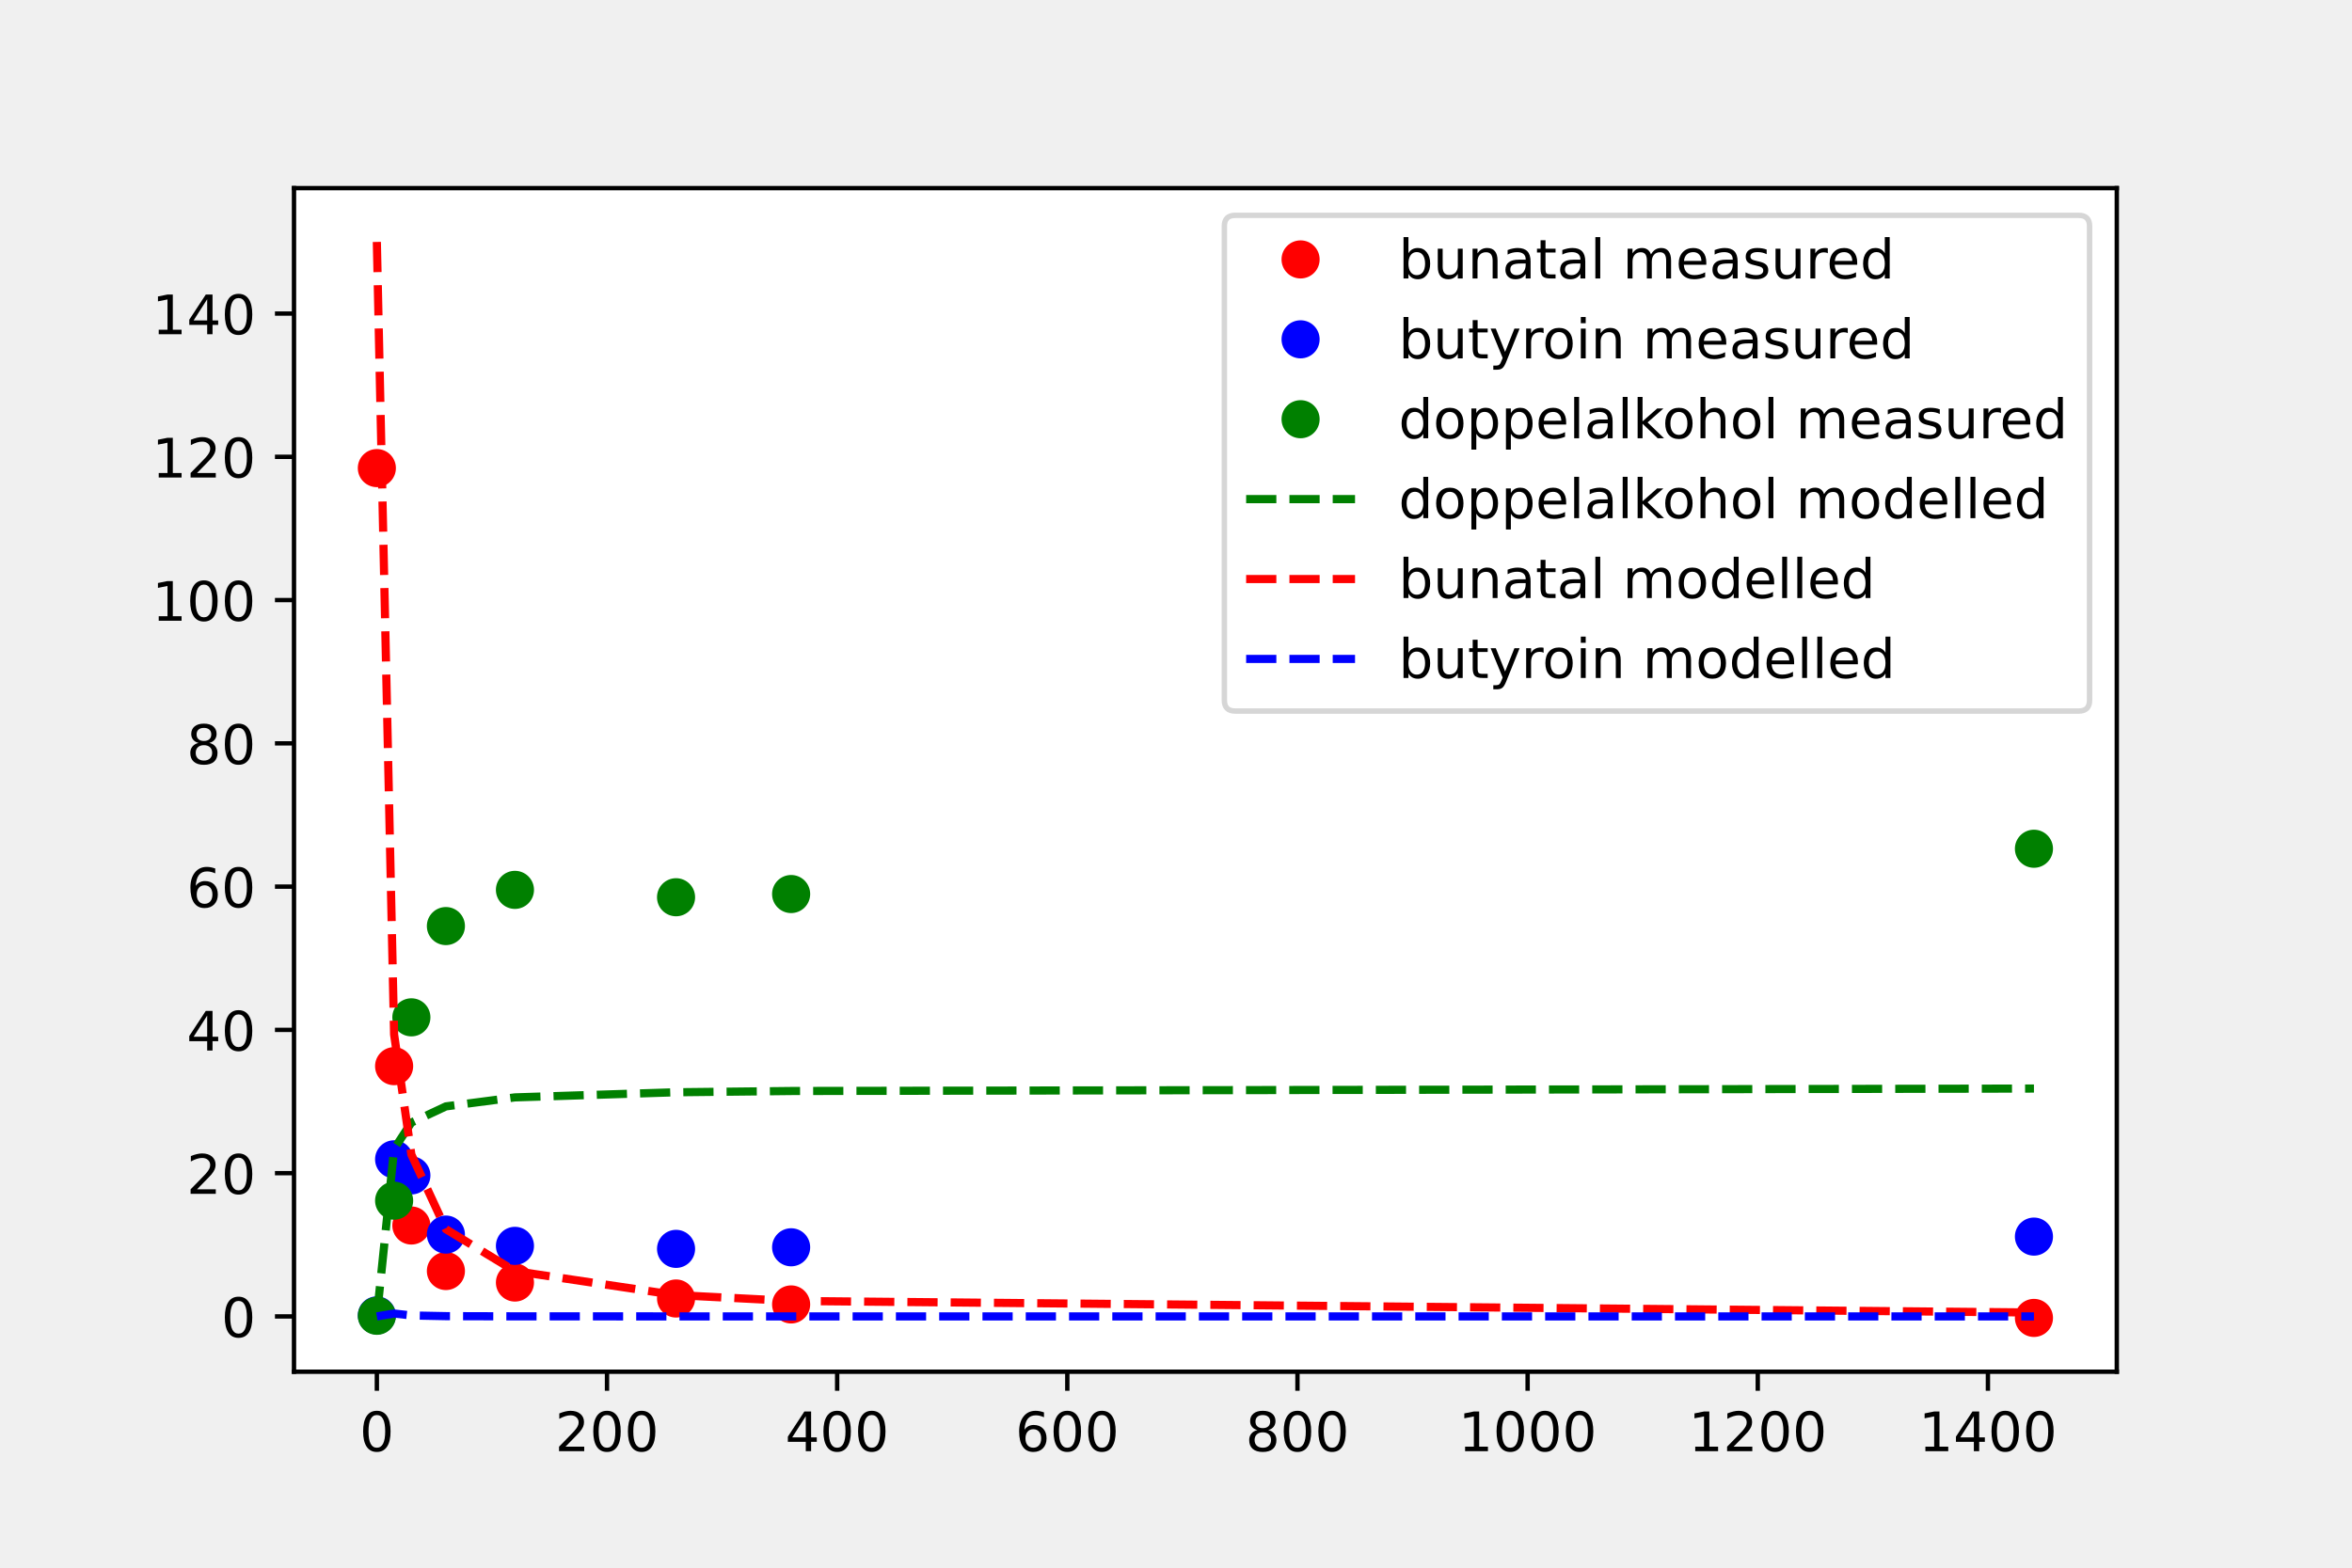
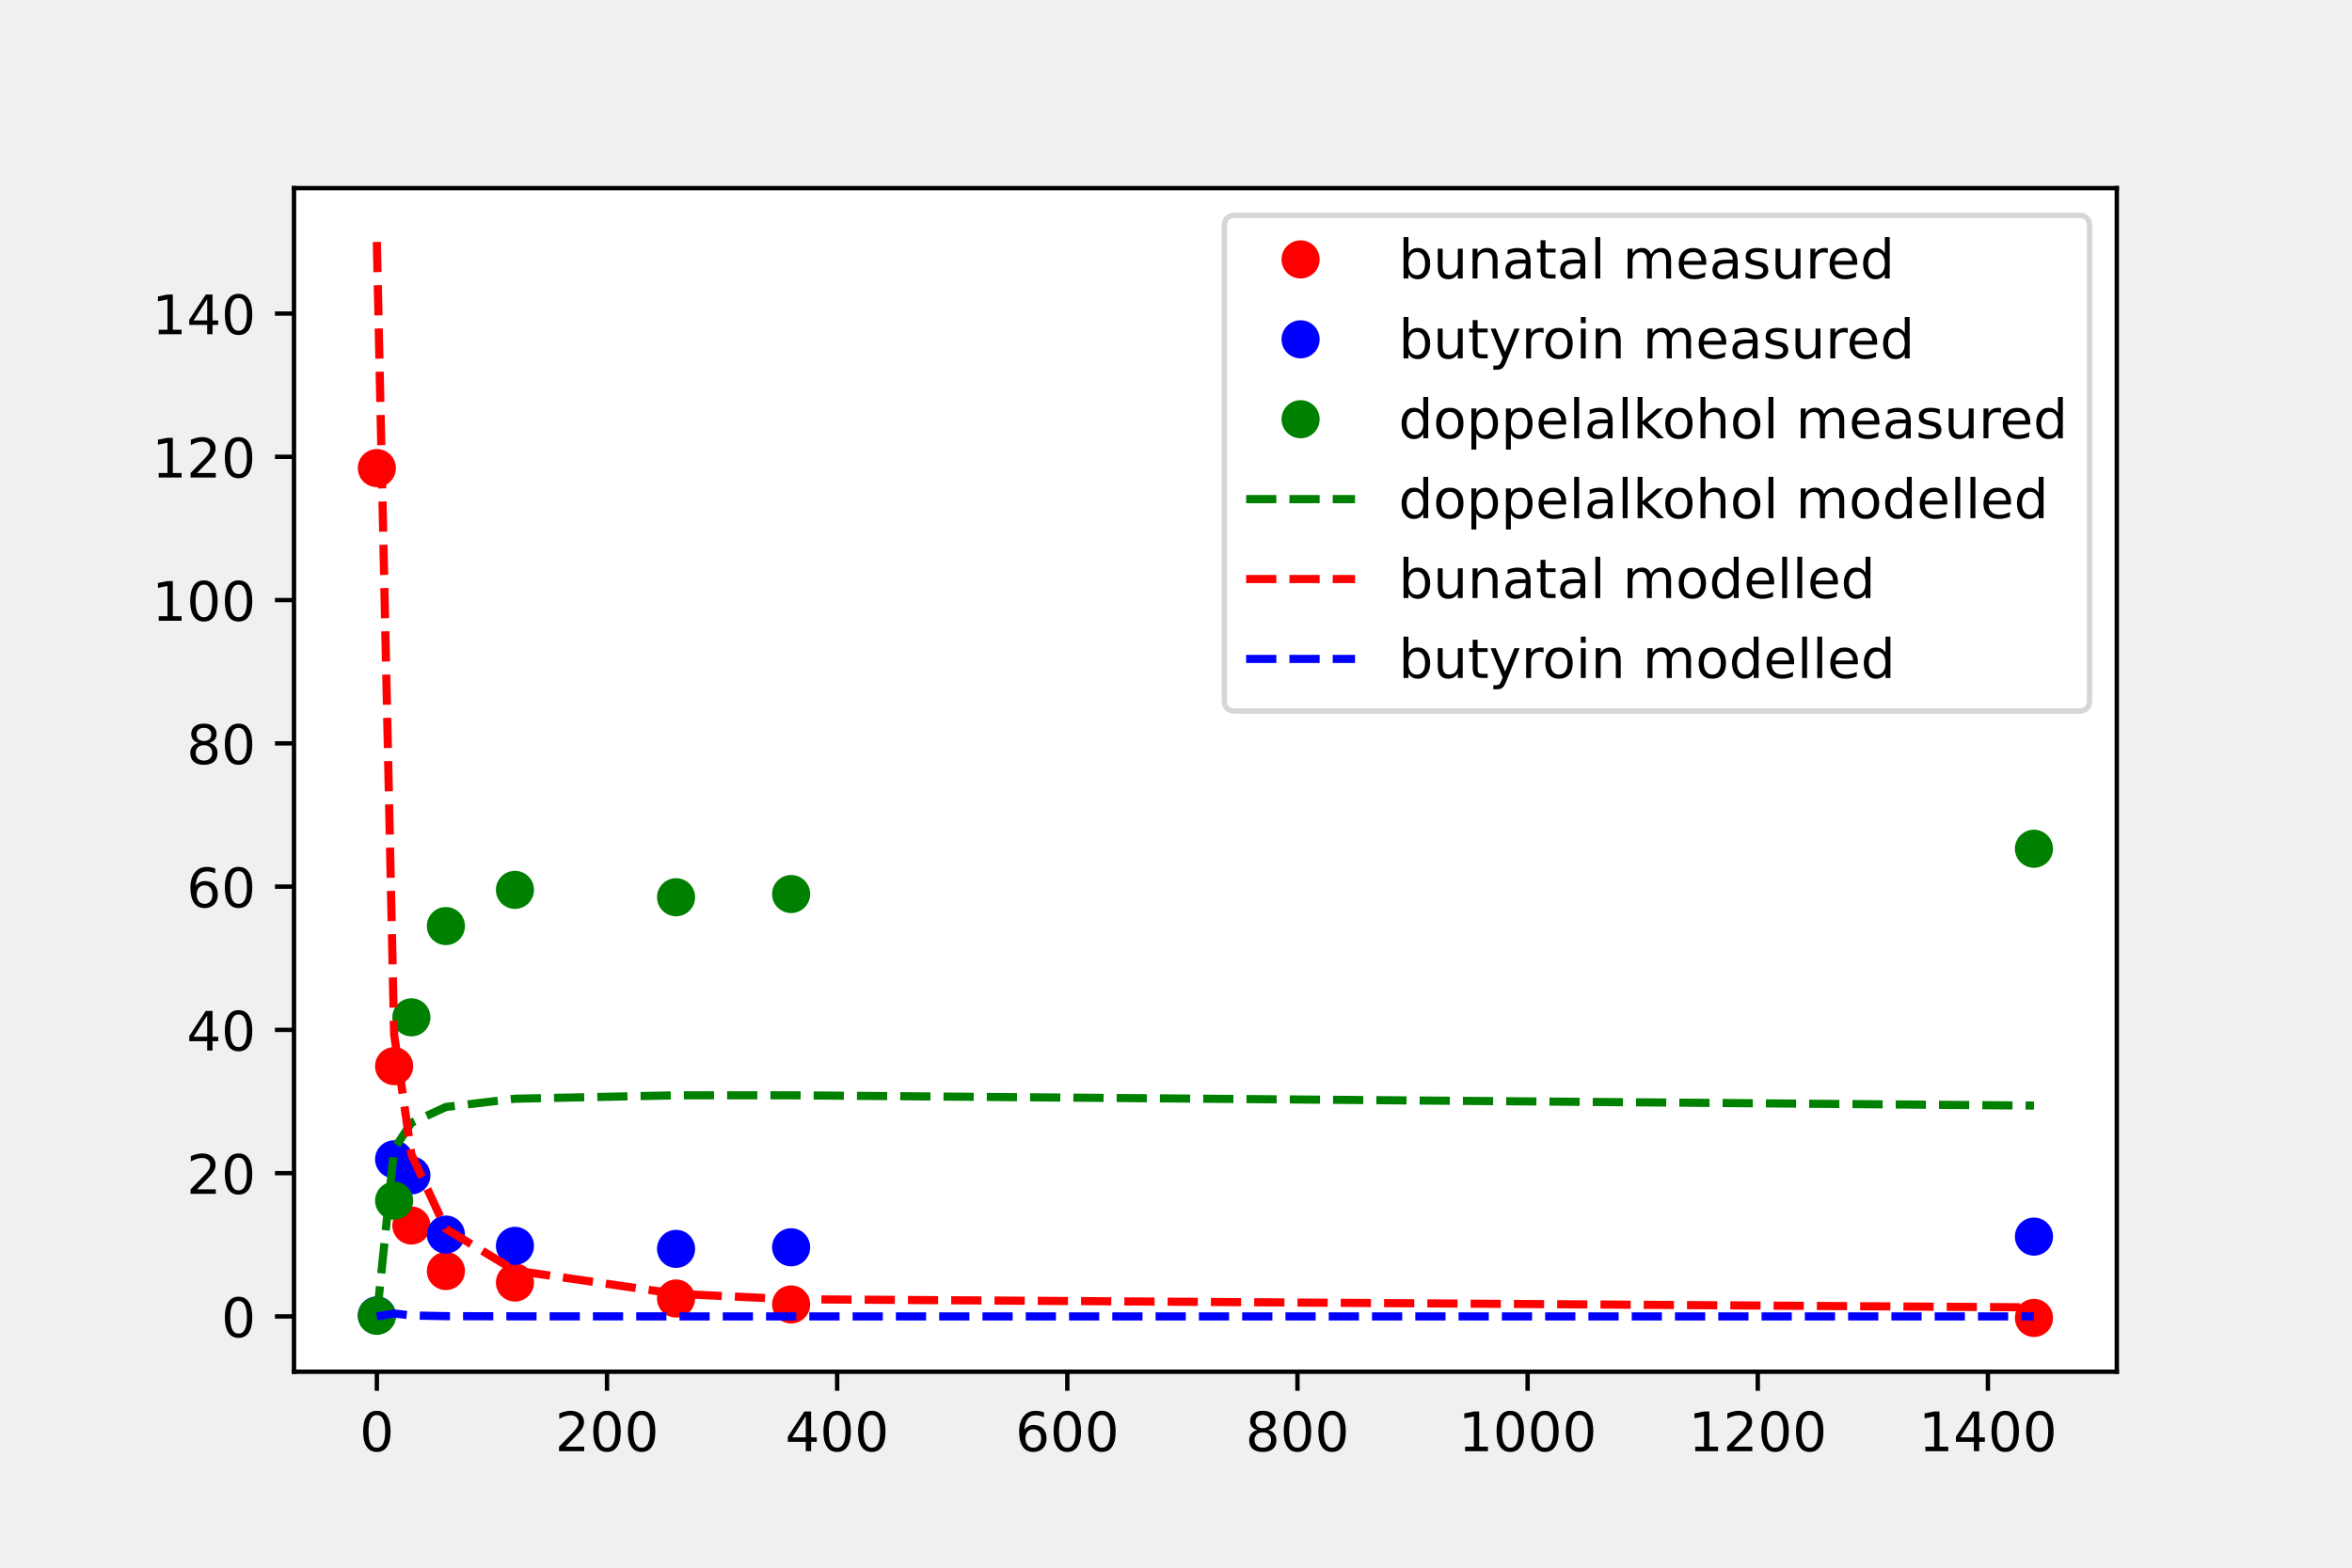
<svg xmlns="http://www.w3.org/2000/svg" xmlns:xlink="http://www.w3.org/1999/xlink" height="288pt" version="1.1" viewBox="0 0 432 288" width="432pt">
  <defs>
    <style type="text/css">*{stroke-linecap:butt;stroke-linejoin:round;}</style>
  </defs>
  <g id="figure_1">
    <g id="patch_1">
      <path d="M 0 288  L 432 288  L 432 0  L 0 0  z " style="fill:none;" />
    </g>
    <g id="axes_1">
      <g id="patch_2">
        <path d="M 54 252  L 388.8 252  L 388.8 34.56  L 54 34.56  z " style="fill:#ffffff;" />
      </g>
      <g id="matplotlib.axis_1">
        <g id="xtick_1">
          <g id="line2d_1">
            <defs>
-               <path d="M 0 0  L 0 3.5  " id="me5d58ea5d2" style="stroke:#000000;stroke-width:0.8;" />
+               <path d="M 0 0  L 0 3.5  " id="mfdb19d8d26" style="stroke:#000000;stroke-width:0.8;" />
            </defs>
            <g>
-               <use style="stroke:#000000;stroke-width:0.8;" x="69.218" xlink:href="#me5d58ea5d2" y="252" />
+               <use style="stroke:#000000;stroke-width:0.8;" x="69.218" xlink:href="#mfdb19d8d26" y="252" />
            </g>
          </g>
          <g id="text_1">
            <g transform="translate(66.03693 266.5984)scale(0.1 -0.1)">
              <defs>
                <path d="M 2034 4250  Q 1547 4250 1301 3770  Q 1056 3291 1056 2328  Q 1056 1369 1301 889  Q 1547 409 2034 409  Q 2525 409 2770 889  Q 3016 1369 3016 2328  Q 3016 3291 2770 3770  Q 2525 4250 2034 4250  z M 2034 4750  Q 2819 4750 3233 4129  Q 3647 3509 3647 2328  Q 3647 1150 3233 529  Q 2819 -91 2034 -91  Q 1250 -91 836 529  Q 422 1150 422 2328  Q 422 3509 836 4129  Q 1250 4750 2034 4750  z " id="DejaVuSans-30" transform="scale(0.015625)" />
              </defs>
              <use xlink:href="#DejaVuSans-30" />
            </g>
          </g>
        </g>
        <g id="xtick_2">
          <g id="line2d_2">
            <g>
-               <use style="stroke:#000000;stroke-width:0.8;" x="111.491" xlink:href="#me5d58ea5d2" y="252" />
+               <use style="stroke:#000000;stroke-width:0.8;" x="111.491" xlink:href="#mfdb19d8d26" y="252" />
            </g>
          </g>
          <g id="text_2">
            <g transform="translate(101.9472 266.5984)scale(0.1 -0.1)">
              <defs>
                <path d="M 1228 531  L 3431 531  L 3431 0  L 469 0  L 469 531  Q 828 903 1448 1529  Q 2069 2156 2228 2338  Q 2531 2678 2651 2914  Q 2772 3150 2772 3378  Q 2772 3750 2511 3984  Q 2250 4219 1831 4219  Q 1534 4219 1204 4116  Q 875 4013 500 3803  L 500 4441  Q 881 4594 1212 4672  Q 1544 4750 1819 4750  Q 2544 4750 2975 4387  Q 3406 4025 3406 3419  Q 3406 3131 3298 2873  Q 3191 2616 2906 2266  Q 2828 2175 2409 1742  Q 1991 1309 1228 531  z " id="DejaVuSans-32" transform="scale(0.015625)" />
              </defs>
              <use xlink:href="#DejaVuSans-32" />
              <use x="63.623" xlink:href="#DejaVuSans-30" />
              <use x="127.246" xlink:href="#DejaVuSans-30" />
            </g>
          </g>
        </g>
        <g id="xtick_3">
          <g id="line2d_3">
            <g>
-               <use style="stroke:#000000;stroke-width:0.8;" x="153.764" xlink:href="#me5d58ea5d2" y="252" />
+               <use style="stroke:#000000;stroke-width:0.8;" x="153.764" xlink:href="#mfdb19d8d26" y="252" />
            </g>
          </g>
          <g id="text_3">
            <g transform="translate(144.2199 266.5984)scale(0.1 -0.1)">
              <defs>
                <path d="M 2419 4116  L 825 1625  L 2419 1625  L 2419 4116  z M 2253 4666  L 3047 4666  L 3047 1625  L 3713 1625  L 3713 1100  L 3047 1100  L 3047 0  L 2419 0  L 2419 1100  L 313 1100  L 313 1709  L 2253 4666  z " id="DejaVuSans-34" transform="scale(0.015625)" />
              </defs>
              <use xlink:href="#DejaVuSans-34" />
              <use x="63.623" xlink:href="#DejaVuSans-30" />
              <use x="127.246" xlink:href="#DejaVuSans-30" />
            </g>
          </g>
        </g>
        <g id="xtick_4">
          <g id="line2d_4">
            <g>
-               <use style="stroke:#000000;stroke-width:0.8;" x="196.036" xlink:href="#me5d58ea5d2" y="252" />
+               <use style="stroke:#000000;stroke-width:0.8;" x="196.036" xlink:href="#mfdb19d8d26" y="252" />
            </g>
          </g>
          <g id="text_4">
            <g transform="translate(186.4926 266.5984)scale(0.1 -0.1)">
              <defs>
                <path d="M 2113 2584  Q 1688 2584 1439 2293  Q 1191 2003 1191 1497  Q 1191 994 1439 701  Q 1688 409 2113 409  Q 2538 409 2786 701  Q 3034 994 3034 1497  Q 3034 2003 2786 2293  Q 2538 2584 2113 2584  z M 3366 4563  L 3366 3988  Q 3128 4100 2886 4159  Q 2644 4219 2406 4219  Q 1781 4219 1451 3797  Q 1122 3375 1075 2522  Q 1259 2794 1537 2939  Q 1816 3084 2150 3084  Q 2853 3084 3261 2657  Q 3669 2231 3669 1497  Q 3669 778 3244 343  Q 2819 -91 2113 -91  Q 1303 -91 875 529  Q 447 1150 447 2328  Q 447 3434 972 4092  Q 1497 4750 2381 4750  Q 2619 4750 2861 4703  Q 3103 4656 3366 4563  z " id="DejaVuSans-36" transform="scale(0.015625)" />
              </defs>
              <use xlink:href="#DejaVuSans-36" />
              <use x="63.623" xlink:href="#DejaVuSans-30" />
              <use x="127.246" xlink:href="#DejaVuSans-30" />
            </g>
          </g>
        </g>
        <g id="xtick_5">
          <g id="line2d_5">
            <g>
-               <use style="stroke:#000000;stroke-width:0.8;" x="238.309" xlink:href="#me5d58ea5d2" y="252" />
+               <use style="stroke:#000000;stroke-width:0.8;" x="238.309" xlink:href="#mfdb19d8d26" y="252" />
            </g>
          </g>
          <g id="text_5">
            <g transform="translate(228.7653 266.5984)scale(0.1 -0.1)">
              <defs>
                <path d="M 2034 2216  Q 1584 2216 1326 1975  Q 1069 1734 1069 1313  Q 1069 891 1326 650  Q 1584 409 2034 409  Q 2484 409 2743 651  Q 3003 894 3003 1313  Q 3003 1734 2745 1975  Q 2488 2216 2034 2216  z M 1403 2484  Q 997 2584 770 2862  Q 544 3141 544 3541  Q 544 4100 942 4425  Q 1341 4750 2034 4750  Q 2731 4750 3128 4425  Q 3525 4100 3525 3541  Q 3525 3141 3298 2862  Q 3072 2584 2669 2484  Q 3125 2378 3379 2068  Q 3634 1759 3634 1313  Q 3634 634 3220 271  Q 2806 -91 2034 -91  Q 1263 -91 848 271  Q 434 634 434 1313  Q 434 1759 690 2068  Q 947 2378 1403 2484  z M 1172 3481  Q 1172 3119 1398 2916  Q 1625 2713 2034 2713  Q 2441 2713 2670 2916  Q 2900 3119 2900 3481  Q 2900 3844 2670 4047  Q 2441 4250 2034 4250  Q 1625 4250 1398 4047  Q 1172 3844 1172 3481  z " id="DejaVuSans-38" transform="scale(0.015625)" />
              </defs>
              <use xlink:href="#DejaVuSans-38" />
              <use x="63.623" xlink:href="#DejaVuSans-30" />
              <use x="127.246" xlink:href="#DejaVuSans-30" />
            </g>
          </g>
        </g>
        <g id="xtick_6">
          <g id="line2d_6">
            <g>
-               <use style="stroke:#000000;stroke-width:0.8;" x="280.582" xlink:href="#me5d58ea5d2" y="252" />
+               <use style="stroke:#000000;stroke-width:0.8;" x="280.582" xlink:href="#mfdb19d8d26" y="252" />
            </g>
          </g>
          <g id="text_6">
            <g transform="translate(267.8568 266.5984)scale(0.1 -0.1)">
              <defs>
                <path d="M 794 531  L 1825 531  L 1825 4091  L 703 3866  L 703 4441  L 1819 4666  L 2450 4666  L 2450 531  L 3481 531  L 3481 0  L 794 0  L 794 531  z " id="DejaVuSans-31" transform="scale(0.015625)" />
              </defs>
              <use xlink:href="#DejaVuSans-31" />
              <use x="63.623" xlink:href="#DejaVuSans-30" />
              <use x="127.246" xlink:href="#DejaVuSans-30" />
              <use x="190.869" xlink:href="#DejaVuSans-30" />
            </g>
          </g>
        </g>
        <g id="xtick_7">
          <g id="line2d_7">
            <g>
-               <use style="stroke:#000000;stroke-width:0.8;" x="322.855" xlink:href="#me5d58ea5d2" y="252" />
+               <use style="stroke:#000000;stroke-width:0.8;" x="322.855" xlink:href="#mfdb19d8d26" y="252" />
            </g>
          </g>
          <g id="text_7">
            <g transform="translate(310.1295 266.5984)scale(0.1 -0.1)">
              <use xlink:href="#DejaVuSans-31" />
              <use x="63.623" xlink:href="#DejaVuSans-32" />
              <use x="127.246" xlink:href="#DejaVuSans-30" />
              <use x="190.869" xlink:href="#DejaVuSans-30" />
            </g>
          </g>
        </g>
        <g id="xtick_8">
          <g id="line2d_8">
            <g>
-               <use style="stroke:#000000;stroke-width:0.8;" x="365.127" xlink:href="#me5d58ea5d2" y="252" />
+               <use style="stroke:#000000;stroke-width:0.8;" x="365.127" xlink:href="#mfdb19d8d26" y="252" />
            </g>
          </g>
          <g id="text_8">
            <g transform="translate(352.4023 266.5984)scale(0.1 -0.1)">
              <use xlink:href="#DejaVuSans-31" />
              <use x="63.623" xlink:href="#DejaVuSans-34" />
              <use x="127.246" xlink:href="#DejaVuSans-30" />
              <use x="190.869" xlink:href="#DejaVuSans-30" />
            </g>
          </g>
        </g>
      </g>
      <g id="matplotlib.axis_2">
        <g id="ytick_1">
          <g id="line2d_9">
            <defs>
-               <path d="M 0 0  L -3.5 0  " id="mf58141382c" style="stroke:#000000;stroke-width:0.8;" />
+               <path d="M 0 0  L -3.5 0  " id="m405d49a196" style="stroke:#000000;stroke-width:0.8;" />
            </defs>
            <g>
-               <use style="stroke:#000000;stroke-width:0.8;" x="54" xlink:href="#mf58141382c" y="241.839" />
+               <use style="stroke:#000000;stroke-width:0.8;" x="54" xlink:href="#m405d49a196" y="241.839" />
            </g>
          </g>
          <g id="text_9">
            <g transform="translate(40.6375 245.6383)scale(0.1 -0.1)">
              <use xlink:href="#DejaVuSans-30" />
            </g>
          </g>
        </g>
        <g id="ytick_2">
          <g id="line2d_10">
            <g>
-               <use style="stroke:#000000;stroke-width:0.8;" x="54" xlink:href="#mf58141382c" y="215.52" />
+               <use style="stroke:#000000;stroke-width:0.8;" x="54" xlink:href="#m405d49a196" y="215.52" />
            </g>
          </g>
          <g id="text_10">
            <g transform="translate(34.275 219.3189)scale(0.1 -0.1)">
              <use xlink:href="#DejaVuSans-32" />
              <use x="63.623" xlink:href="#DejaVuSans-30" />
            </g>
          </g>
        </g>
        <g id="ytick_3">
          <g id="line2d_11">
            <g>
-               <use style="stroke:#000000;stroke-width:0.8;" x="54" xlink:href="#mf58141382c" y="189.2" />
+               <use style="stroke:#000000;stroke-width:0.8;" x="54" xlink:href="#m405d49a196" y="189.2" />
            </g>
          </g>
          <g id="text_11">
            <g transform="translate(34.275 192.9995)scale(0.1 -0.1)">
              <use xlink:href="#DejaVuSans-34" />
              <use x="63.623" xlink:href="#DejaVuSans-30" />
            </g>
          </g>
        </g>
        <g id="ytick_4">
          <g id="line2d_12">
            <g>
-               <use style="stroke:#000000;stroke-width:0.8;" x="54" xlink:href="#mf58141382c" y="162.881" />
+               <use style="stroke:#000000;stroke-width:0.8;" x="54" xlink:href="#m405d49a196" y="162.881" />
            </g>
          </g>
          <g id="text_12">
            <g transform="translate(34.275 166.6801)scale(0.1 -0.1)">
              <use xlink:href="#DejaVuSans-36" />
              <use x="63.623" xlink:href="#DejaVuSans-30" />
            </g>
          </g>
        </g>
        <g id="ytick_5">
          <g id="line2d_13">
            <g>
-               <use style="stroke:#000000;stroke-width:0.8;" x="54" xlink:href="#mf58141382c" y="136.562" />
+               <use style="stroke:#000000;stroke-width:0.8;" x="54" xlink:href="#m405d49a196" y="136.562" />
            </g>
          </g>
          <g id="text_13">
            <g transform="translate(34.275 140.3607)scale(0.1 -0.1)">
              <use xlink:href="#DejaVuSans-38" />
              <use x="63.623" xlink:href="#DejaVuSans-30" />
            </g>
          </g>
        </g>
        <g id="ytick_6">
          <g id="line2d_14">
            <g>
-               <use style="stroke:#000000;stroke-width:0.8;" x="54" xlink:href="#mf58141382c" y="110.242" />
+               <use style="stroke:#000000;stroke-width:0.8;" x="54" xlink:href="#m405d49a196" y="110.242" />
            </g>
          </g>
          <g id="text_14">
            <g transform="translate(27.9125 114.0413)scale(0.1 -0.1)">
              <use xlink:href="#DejaVuSans-31" />
              <use x="63.623" xlink:href="#DejaVuSans-30" />
              <use x="127.246" xlink:href="#DejaVuSans-30" />
            </g>
          </g>
        </g>
        <g id="ytick_7">
          <g id="line2d_15">
            <g>
-               <use style="stroke:#000000;stroke-width:0.8;" x="54" xlink:href="#mf58141382c" y="83.923" />
+               <use style="stroke:#000000;stroke-width:0.8;" x="54" xlink:href="#m405d49a196" y="83.923" />
            </g>
          </g>
          <g id="text_15">
            <g transform="translate(27.9125 87.72194)scale(0.1 -0.1)">
              <use xlink:href="#DejaVuSans-31" />
              <use x="63.623" xlink:href="#DejaVuSans-32" />
              <use x="127.246" xlink:href="#DejaVuSans-30" />
            </g>
          </g>
        </g>
        <g id="ytick_8">
          <g id="line2d_16">
            <g>
-               <use style="stroke:#000000;stroke-width:0.8;" x="54" xlink:href="#mf58141382c" y="57.603" />
+               <use style="stroke:#000000;stroke-width:0.8;" x="54" xlink:href="#m405d49a196" y="57.603" />
            </g>
          </g>
          <g id="text_16">
            <g transform="translate(27.9125 61.40255)scale(0.1 -0.1)">
              <use xlink:href="#DejaVuSans-31" />
              <use x="63.623" xlink:href="#DejaVuSans-34" />
              <use x="127.246" xlink:href="#DejaVuSans-30" />
            </g>
          </g>
        </g>
      </g>
      <g id="line2d_17">
        <defs>
-           <path d="M 0 3  C 0.796 3 1.559 2.684 2.121 2.121  C 2.684 1.559 3 0.796 3 0  C 3 -0.796 2.684 -1.559 2.121 -2.121  C 1.559 -2.684 0.796 -3 0 -3  C -0.796 -3 -1.559 -2.684 -2.121 -2.121  C -2.684 -1.559 -3 -0.796 -3 0  C -3 0.796 -2.684 1.559 -2.121 2.121  C -1.559 2.684 -0.796 3 0 3  z " id="m2222b7e1f3" style="stroke:#ff0000;" />
+           <path d="M 0 3  C 0.796 3 1.559 2.684 2.121 2.121  C 2.684 1.559 3 0.796 3 0  C 3 -0.796 2.684 -1.559 2.121 -2.121  C 1.559 -2.684 0.796 -3 0 -3  C -0.796 -3 -1.559 -2.684 -2.121 -2.121  C -2.684 -1.559 -3 -0.796 -3 0  C -3 0.796 -2.684 1.559 -2.121 2.121  C -1.559 2.684 -0.796 3 0 3  z " id="mf689b41d42" style="stroke:#ff0000;" />
        </defs>
-         <g clip-path="url(#pb1a89ca580)">
-           <use style="fill:#ff0000;stroke:#ff0000;" x="69.218" xlink:href="#m2222b7e1f3" y="85.996" />
-           <use style="fill:#ff0000;stroke:#ff0000;" x="72.389" xlink:href="#m2222b7e1f3" y="195.864" />
-           <use style="fill:#ff0000;stroke:#ff0000;" x="75.559" xlink:href="#m2222b7e1f3" y="225.138" />
-           <use style="fill:#ff0000;stroke:#ff0000;" x="81.9" xlink:href="#m2222b7e1f3" y="233.502" />
-           <use style="fill:#ff0000;stroke:#ff0000;" x="94.582" xlink:href="#m2222b7e1f3" y="235.616" />
-           <use style="fill:#ff0000;stroke:#ff0000;" x="124.173" xlink:href="#m2222b7e1f3" y="238.548" />
-           <use style="fill:#ff0000;stroke:#ff0000;" x="145.309" xlink:href="#m2222b7e1f3" y="239.639" />
-           <use style="fill:#ff0000;stroke:#ff0000;" x="373.582" xlink:href="#m2222b7e1f3" y="242.116" />
+         <g clip-path="url(#p89435ee30c)">
+           <use style="fill:#ff0000;stroke:#ff0000;" x="69.218" xlink:href="#mf689b41d42" y="85.996" />
+           <use style="fill:#ff0000;stroke:#ff0000;" x="72.389" xlink:href="#mf689b41d42" y="195.864" />
+           <use style="fill:#ff0000;stroke:#ff0000;" x="75.559" xlink:href="#mf689b41d42" y="225.138" />
+           <use style="fill:#ff0000;stroke:#ff0000;" x="81.9" xlink:href="#mf689b41d42" y="233.502" />
+           <use style="fill:#ff0000;stroke:#ff0000;" x="94.582" xlink:href="#mf689b41d42" y="235.616" />
+           <use style="fill:#ff0000;stroke:#ff0000;" x="124.173" xlink:href="#mf689b41d42" y="238.548" />
+           <use style="fill:#ff0000;stroke:#ff0000;" x="145.309" xlink:href="#mf689b41d42" y="239.639" />
+           <use style="fill:#ff0000;stroke:#ff0000;" x="373.582" xlink:href="#mf689b41d42" y="242.116" />
        </g>
      </g>
      <g id="line2d_18">
        <defs>
-           <path d="M 0 3  C 0.796 3 1.559 2.684 2.121 2.121  C 2.684 1.559 3 0.796 3 0  C 3 -0.796 2.684 -1.559 2.121 -2.121  C 1.559 -2.684 0.796 -3 0 -3  C -0.796 -3 -1.559 -2.684 -2.121 -2.121  C -2.684 -1.559 -3 -0.796 -3 0  C -3 0.796 -2.684 1.559 -2.121 2.121  C -1.559 2.684 -0.796 3 0 3  z " id="mc1941855d6" style="stroke:#0000ff;" />
+           <path d="M 0 3  C 0.796 3 1.559 2.684 2.121 2.121  C 2.684 1.559 3 0.796 3 0  C 3 -0.796 2.684 -1.559 2.121 -2.121  C 1.559 -2.684 0.796 -3 0 -3  C -0.796 -3 -1.559 -2.684 -2.121 -2.121  C -2.684 -1.559 -3 -0.796 -3 0  C -3 0.796 -2.684 1.559 -2.121 2.121  C -1.559 2.684 -0.796 3 0 3  z " id="m8b8813eb20" style="stroke:#0000ff;" />
        </defs>
-         <g clip-path="url(#pb1a89ca580)">
-           <use style="fill:#0000ff;stroke:#0000ff;" x="69.218" xlink:href="#mc1941855d6" y="241.646" />
-           <use style="fill:#0000ff;stroke:#0000ff;" x="72.389" xlink:href="#mc1941855d6" y="212.977" />
-           <use style="fill:#0000ff;stroke:#0000ff;" x="75.559" xlink:href="#mc1941855d6" y="215.935" />
-           <use style="fill:#0000ff;stroke:#0000ff;" x="81.9" xlink:href="#mc1941855d6" y="226.805" />
-           <use style="fill:#0000ff;stroke:#0000ff;" x="94.582" xlink:href="#mc1941855d6" y="228.878" />
-           <use style="fill:#0000ff;stroke:#0000ff;" x="124.173" xlink:href="#mc1941855d6" y="229.431" />
-           <use style="fill:#0000ff;stroke:#0000ff;" x="145.309" xlink:href="#mc1941855d6" y="229.139" />
-           <use style="fill:#0000ff;stroke:#0000ff;" x="373.582" xlink:href="#mc1941855d6" y="227.177" />
+         <g clip-path="url(#p89435ee30c)">
+           <use style="fill:#0000ff;stroke:#0000ff;" x="69.218" xlink:href="#m8b8813eb20" y="241.646" />
+           <use style="fill:#0000ff;stroke:#0000ff;" x="72.389" xlink:href="#m8b8813eb20" y="212.977" />
+           <use style="fill:#0000ff;stroke:#0000ff;" x="75.559" xlink:href="#m8b8813eb20" y="215.935" />
+           <use style="fill:#0000ff;stroke:#0000ff;" x="81.9" xlink:href="#m8b8813eb20" y="226.805" />
+           <use style="fill:#0000ff;stroke:#0000ff;" x="94.582" xlink:href="#m8b8813eb20" y="228.878" />
+           <use style="fill:#0000ff;stroke:#0000ff;" x="124.173" xlink:href="#m8b8813eb20" y="229.431" />
+           <use style="fill:#0000ff;stroke:#0000ff;" x="145.309" xlink:href="#m8b8813eb20" y="229.139" />
+           <use style="fill:#0000ff;stroke:#0000ff;" x="373.582" xlink:href="#m8b8813eb20" y="227.177" />
        </g>
      </g>
      <g id="line2d_19">
        <defs>
-           <path d="M 0 3  C 0.796 3 1.559 2.684 2.121 2.121  C 2.684 1.559 3 0.796 3 0  C 3 -0.796 2.684 -1.559 2.121 -2.121  C 1.559 -2.684 0.796 -3 0 -3  C -0.796 -3 -1.559 -2.684 -2.121 -2.121  C -2.684 -1.559 -3 -0.796 -3 0  C -3 0.796 -2.684 1.559 -2.121 2.121  C -1.559 2.684 -0.796 3 0 3  z " id="mf0e53f026e" style="stroke:#008000;" />
+           <path d="M 0 3  C 0.796 3 1.559 2.684 2.121 2.121  C 2.684 1.559 3 0.796 3 0  C 3 -0.796 2.684 -1.559 2.121 -2.121  C 1.559 -2.684 0.796 -3 0 -3  C -0.796 -3 -1.559 -2.684 -2.121 -2.121  C -2.684 -1.559 -3 -0.796 -3 0  C -3 0.796 -2.684 1.559 -2.121 2.121  C -1.559 2.684 -0.796 3 0 3  z " id="m4bf2d02ff8" style="stroke:#008000;" />
        </defs>
-         <g clip-path="url(#pb1a89ca580)">
-           <use style="fill:#008000;stroke:#008000;" x="69.218" xlink:href="#mf0e53f026e" y="241.724" />
-           <use style="fill:#008000;stroke:#008000;" x="72.389" xlink:href="#mf0e53f026e" y="220.578" />
-           <use style="fill:#008000;stroke:#008000;" x="75.559" xlink:href="#mf0e53f026e" y="186.895" />
-           <use style="fill:#008000;stroke:#008000;" x="81.9" xlink:href="#mf0e53f026e" y="170.129" />
-           <use style="fill:#008000;stroke:#008000;" x="94.582" xlink:href="#mf0e53f026e" y="163.478" />
-           <use style="fill:#008000;stroke:#008000;" x="124.173" xlink:href="#mf0e53f026e" y="164.833" />
-           <use style="fill:#008000;stroke:#008000;" x="145.309" xlink:href="#mf0e53f026e" y="164.244" />
-           <use style="fill:#008000;stroke:#008000;" x="373.582" xlink:href="#mf0e53f026e" y="155.923" />
+         <g clip-path="url(#p89435ee30c)">
+           <use style="fill:#008000;stroke:#008000;" x="69.218" xlink:href="#m4bf2d02ff8" y="241.724" />
+           <use style="fill:#008000;stroke:#008000;" x="72.389" xlink:href="#m4bf2d02ff8" y="220.578" />
+           <use style="fill:#008000;stroke:#008000;" x="75.559" xlink:href="#m4bf2d02ff8" y="186.895" />
+           <use style="fill:#008000;stroke:#008000;" x="81.9" xlink:href="#m4bf2d02ff8" y="170.129" />
+           <use style="fill:#008000;stroke:#008000;" x="94.582" xlink:href="#m4bf2d02ff8" y="163.478" />
+           <use style="fill:#008000;stroke:#008000;" x="124.173" xlink:href="#m4bf2d02ff8" y="164.833" />
+           <use style="fill:#008000;stroke:#008000;" x="145.309" xlink:href="#m4bf2d02ff8" y="164.244" />
+           <use style="fill:#008000;stroke:#008000;" x="373.582" xlink:href="#m4bf2d02ff8" y="155.923" />
        </g>
      </g>
      <g id="line2d_20">
-         <path clip-path="url(#pb1a89ca580)" d="M 69.218 241.839  L 72.389 211.072  L 75.559 206.226  L 81.9 203.255  L 94.582 201.601  L 124.173 200.659  L 145.309 200.43  L 373.582 199.979  " style="fill:none;stroke:#008000;stroke-dasharray:5.55,2.4;stroke-dashoffset:0;stroke-width:1.5;" />
+         <path clip-path="url(#p89435ee30c)" d="M 69.218 241.839  L 72.389 211.092  L 75.559 206.275  L 81.9 203.366  L 94.582 201.845  L 124.173 201.221  L 145.309 201.219  L 373.582 203.109  " style="fill:none;stroke:#008000;stroke-dasharray:5.55,2.4;stroke-dashoffset:0;stroke-width:1.5;" />
      </g>
      <g id="line2d_21">
-         <path clip-path="url(#pb1a89ca580)" d="M 69.218 44.444  L 72.389 190.055  L 75.559 212.104  L 81.9 225.817  L 94.582 233.516  L 124.173 237.919  L 145.309 238.994  L 373.582 241.12  " style="fill:none;stroke:#ff0000;stroke-dasharray:5.55,2.4;stroke-dashoffset:0;stroke-width:1.5;" />
+         <path clip-path="url(#p89435ee30c)" d="M 69.218 44.444  L 72.389 190.044  L 75.559 212.079  L 81.9 225.765  L 94.582 233.41  L 124.173 237.689  L 145.309 238.68  L 373.582 240.174  " style="fill:none;stroke:#ff0000;stroke-dasharray:5.55,2.4;stroke-dashoffset:0;stroke-width:1.5;" />
      </g>
      <g id="line2d_22">
-         <path clip-path="url(#pb1a89ca580)" d="M 69.218 241.839  L 72.389 241.306  L 75.559 241.665  L 81.9 241.789  L 94.582 241.826  L 124.173 241.836  L 145.309 241.838  L 373.582 241.839  " style="fill:none;stroke:#0000ff;stroke-dasharray:5.55,2.4;stroke-dashoffset:0;stroke-width:1.5;" />
+         <path clip-path="url(#p89435ee30c)" d="M 69.218 241.839  L 72.389 241.305  L 75.559 241.664  L 81.9 241.788  L 94.582 241.824  L 124.173 241.835  L 145.309 241.836  L 373.582 241.838  " style="fill:none;stroke:#0000ff;stroke-dasharray:5.55,2.4;stroke-dashoffset:0;stroke-width:1.5;" />
      </g>
      <g id="patch_3">
        <path d="M 54 252  L 54 34.56  " style="fill:none;stroke:#000000;stroke-linecap:square;stroke-linejoin:miter;stroke-width:0.8;" />
      </g>
      <g id="patch_4">
        <path d="M 388.8 252  L 388.8 34.56  " style="fill:none;stroke:#000000;stroke-linecap:square;stroke-linejoin:miter;stroke-width:0.8;" />
      </g>
      <g id="patch_5">
        <path d="M 54 252  L 388.8 252  " style="fill:none;stroke:#000000;stroke-linecap:square;stroke-linejoin:miter;stroke-width:0.8;" />
      </g>
      <g id="patch_6">
        <path d="M 54 34.56  L 388.8 34.56  " style="fill:none;stroke:#000000;stroke-linecap:square;stroke-linejoin:miter;stroke-width:0.8;" />
      </g>
      <g id="legend_1">
        <g id="patch_7">
          <path d="M 226.883 130.629  L 381.8 130.629  Q 383.8 130.629 383.8 128.629  L 383.8 41.56  Q 383.8 39.56 381.8 39.56  L 226.883 39.56  Q 224.883 39.56 224.883 41.56  L 224.883 128.629  Q 224.883 130.629 226.883 130.629  z " style="fill:#ffffff;opacity:0.8;stroke:#cccccc;stroke-linejoin:miter;" />
        </g>
        <g id="line2d_23" />
        <g id="line2d_24">
          <g>
-             <use style="fill:#ff0000;stroke:#ff0000;" x="238.883" xlink:href="#m2222b7e1f3" y="47.658" />
+             <use style="fill:#ff0000;stroke:#ff0000;" x="238.883" xlink:href="#mf689b41d42" y="47.658" />
          </g>
        </g>
        <g id="text_17">
          <g transform="translate(256.8828 51.15844)scale(0.1 -0.1)">
            <defs>
              <path d="M 3116 1747  Q 3116 2381 2855 2742  Q 2594 3103 2138 3103  Q 1681 3103 1420 2742  Q 1159 2381 1159 1747  Q 1159 1113 1420 752  Q 1681 391 2138 391  Q 2594 391 2855 752  Q 3116 1113 3116 1747  z M 1159 2969  Q 1341 3281 1617 3432  Q 1894 3584 2278 3584  Q 2916 3584 3314 3078  Q 3713 2572 3713 1747  Q 3713 922 3314 415  Q 2916 -91 2278 -91  Q 1894 -91 1617 61  Q 1341 213 1159 525  L 1159 0  L 581 0  L 581 4863  L 1159 4863  L 1159 2969  z " id="DejaVuSans-62" transform="scale(0.015625)" />
              <path d="M 544 1381  L 544 3500  L 1119 3500  L 1119 1403  Q 1119 906 1312 657  Q 1506 409 1894 409  Q 2359 409 2629 706  Q 2900 1003 2900 1516  L 2900 3500  L 3475 3500  L 3475 0  L 2900 0  L 2900 538  Q 2691 219 2414 64  Q 2138 -91 1772 -91  Q 1169 -91 856 284  Q 544 659 544 1381  z M 1991 3584  L 1991 3584  z " id="DejaVuSans-75" transform="scale(0.015625)" />
              <path d="M 3513 2113  L 3513 0  L 2938 0  L 2938 2094  Q 2938 2591 2744 2837  Q 2550 3084 2163 3084  Q 1697 3084 1428 2787  Q 1159 2491 1159 1978  L 1159 0  L 581 0  L 581 3500  L 1159 3500  L 1159 2956  Q 1366 3272 1645 3428  Q 1925 3584 2291 3584  Q 2894 3584 3203 3211  Q 3513 2838 3513 2113  z " id="DejaVuSans-6e" transform="scale(0.015625)" />
              <path d="M 2194 1759  Q 1497 1759 1228 1600  Q 959 1441 959 1056  Q 959 750 1161 570  Q 1363 391 1709 391  Q 2188 391 2477 730  Q 2766 1069 2766 1631  L 2766 1759  L 2194 1759  z M 3341 1997  L 3341 0  L 2766 0  L 2766 531  Q 2569 213 2275 61  Q 1981 -91 1556 -91  Q 1019 -91 701 211  Q 384 513 384 1019  Q 384 1609 779 1909  Q 1175 2209 1959 2209  L 2766 2209  L 2766 2266  Q 2766 2663 2505 2880  Q 2244 3097 1772 3097  Q 1472 3097 1187 3025  Q 903 2953 641 2809  L 641 3341  Q 956 3463 1253 3523  Q 1550 3584 1831 3584  Q 2591 3584 2966 3190  Q 3341 2797 3341 1997  z " id="DejaVuSans-61" transform="scale(0.015625)" />
              <path d="M 1172 4494  L 1172 3500  L 2356 3500  L 2356 3053  L 1172 3053  L 1172 1153  Q 1172 725 1289 603  Q 1406 481 1766 481  L 2356 481  L 2356 0  L 1766 0  Q 1100 0 847 248  Q 594 497 594 1153  L 594 3053  L 172 3053  L 172 3500  L 594 3500  L 594 4494  L 1172 4494  z " id="DejaVuSans-74" transform="scale(0.015625)" />
              <path d="M 603 4863  L 1178 4863  L 1178 0  L 603 0  L 603 4863  z " id="DejaVuSans-6c" transform="scale(0.015625)" />
              <path id="DejaVuSans-20" transform="scale(0.015625)" />
              <path d="M 3328 2828  Q 3544 3216 3844 3400  Q 4144 3584 4550 3584  Q 5097 3584 5394 3201  Q 5691 2819 5691 2113  L 5691 0  L 5113 0  L 5113 2094  Q 5113 2597 4934 2840  Q 4756 3084 4391 3084  Q 3944 3084 3684 2787  Q 3425 2491 3425 1978  L 3425 0  L 2847 0  L 2847 2094  Q 2847 2600 2669 2842  Q 2491 3084 2119 3084  Q 1678 3084 1418 2786  Q 1159 2488 1159 1978  L 1159 0  L 581 0  L 581 3500  L 1159 3500  L 1159 2956  Q 1356 3278 1631 3431  Q 1906 3584 2284 3584  Q 2666 3584 2933 3390  Q 3200 3197 3328 2828  z " id="DejaVuSans-6d" transform="scale(0.015625)" />
              <path d="M 3597 1894  L 3597 1613  L 953 1613  Q 991 1019 1311 708  Q 1631 397 2203 397  Q 2534 397 2845 478  Q 3156 559 3463 722  L 3463 178  Q 3153 47 2828 -22  Q 2503 -91 2169 -91  Q 1331 -91 842 396  Q 353 884 353 1716  Q 353 2575 817 3079  Q 1281 3584 2069 3584  Q 2775 3584 3186 3129  Q 3597 2675 3597 1894  z M 3022 2063  Q 3016 2534 2758 2815  Q 2500 3097 2075 3097  Q 1594 3097 1305 2825  Q 1016 2553 972 2059  L 3022 2063  z " id="DejaVuSans-65" transform="scale(0.015625)" />
              <path d="M 2834 3397  L 2834 2853  Q 2591 2978 2328 3040  Q 2066 3103 1784 3103  Q 1356 3103 1142 2972  Q 928 2841 928 2578  Q 928 2378 1081 2264  Q 1234 2150 1697 2047  L 1894 2003  Q 2506 1872 2764 1633  Q 3022 1394 3022 966  Q 3022 478 2636 193  Q 2250 -91 1575 -91  Q 1294 -91 989 -36  Q 684 19 347 128  L 347 722  Q 666 556 975 473  Q 1284 391 1588 391  Q 1994 391 2212 530  Q 2431 669 2431 922  Q 2431 1156 2273 1281  Q 2116 1406 1581 1522  L 1381 1569  Q 847 1681 609 1914  Q 372 2147 372 2553  Q 372 3047 722 3315  Q 1072 3584 1716 3584  Q 2034 3584 2315 3537  Q 2597 3491 2834 3397  z " id="DejaVuSans-73" transform="scale(0.015625)" />
              <path d="M 2631 2963  Q 2534 3019 2420 3045  Q 2306 3072 2169 3072  Q 1681 3072 1420 2755  Q 1159 2438 1159 1844  L 1159 0  L 581 0  L 581 3500  L 1159 3500  L 1159 2956  Q 1341 3275 1631 3429  Q 1922 3584 2338 3584  Q 2397 3584 2469 3576  Q 2541 3569 2628 3553  L 2631 2963  z " id="DejaVuSans-72" transform="scale(0.015625)" />
              <path d="M 2906 2969  L 2906 4863  L 3481 4863  L 3481 0  L 2906 0  L 2906 525  Q 2725 213 2448 61  Q 2172 -91 1784 -91  Q 1150 -91 751 415  Q 353 922 353 1747  Q 353 2572 751 3078  Q 1150 3584 1784 3584  Q 2172 3584 2448 3432  Q 2725 3281 2906 2969  z M 947 1747  Q 947 1113 1208 752  Q 1469 391 1925 391  Q 2381 391 2643 752  Q 2906 1113 2906 1747  Q 2906 2381 2643 2742  Q 2381 3103 1925 3103  Q 1469 3103 1208 2742  Q 947 2381 947 1747  z " id="DejaVuSans-64" transform="scale(0.015625)" />
            </defs>
            <use xlink:href="#DejaVuSans-62" />
            <use x="63.477" xlink:href="#DejaVuSans-75" />
            <use x="126.855" xlink:href="#DejaVuSans-6e" />
            <use x="190.234" xlink:href="#DejaVuSans-61" />
            <use x="251.514" xlink:href="#DejaVuSans-74" />
            <use x="290.723" xlink:href="#DejaVuSans-61" />
            <use x="352.002" xlink:href="#DejaVuSans-6c" />
            <use x="379.785" xlink:href="#DejaVuSans-20" />
            <use x="411.572" xlink:href="#DejaVuSans-6d" />
            <use x="508.984" xlink:href="#DejaVuSans-65" />
            <use x="570.508" xlink:href="#DejaVuSans-61" />
            <use x="631.787" xlink:href="#DejaVuSans-73" />
            <use x="683.887" xlink:href="#DejaVuSans-75" />
            <use x="747.266" xlink:href="#DejaVuSans-72" />
            <use x="786.129" xlink:href="#DejaVuSans-65" />
            <use x="847.652" xlink:href="#DejaVuSans-64" />
          </g>
        </g>
        <g id="line2d_25" />
        <g id="line2d_26">
          <g>
-             <use style="fill:#0000ff;stroke:#0000ff;" x="238.883" xlink:href="#mc1941855d6" y="62.337" />
+             <use style="fill:#0000ff;stroke:#0000ff;" x="238.883" xlink:href="#m8b8813eb20" y="62.337" />
          </g>
        </g>
        <g id="text_18">
          <g transform="translate(256.8828 65.83656)scale(0.1 -0.1)">
            <defs>
              <path d="M 2059 -325  Q 1816 -950 1584 -1140  Q 1353 -1331 966 -1331  L 506 -1331  L 506 -850  L 844 -850  Q 1081 -850 1212 -737  Q 1344 -625 1503 -206  L 1606 56  L 191 3500  L 800 3500  L 1894 763  L 2988 3500  L 3597 3500  L 2059 -325  z " id="DejaVuSans-79" transform="scale(0.015625)" />
              <path d="M 1959 3097  Q 1497 3097 1228 2736  Q 959 2375 959 1747  Q 959 1119 1226 758  Q 1494 397 1959 397  Q 2419 397 2687 759  Q 2956 1122 2956 1747  Q 2956 2369 2687 2733  Q 2419 3097 1959 3097  z M 1959 3584  Q 2709 3584 3137 3096  Q 3566 2609 3566 1747  Q 3566 888 3137 398  Q 2709 -91 1959 -91  Q 1206 -91 779 398  Q 353 888 353 1747  Q 353 2609 779 3096  Q 1206 3584 1959 3584  z " id="DejaVuSans-6f" transform="scale(0.015625)" />
              <path d="M 603 3500  L 1178 3500  L 1178 0  L 603 0  L 603 3500  z M 603 4863  L 1178 4863  L 1178 4134  L 603 4134  L 603 4863  z " id="DejaVuSans-69" transform="scale(0.015625)" />
            </defs>
            <use xlink:href="#DejaVuSans-62" />
            <use x="63.477" xlink:href="#DejaVuSans-75" />
            <use x="126.855" xlink:href="#DejaVuSans-74" />
            <use x="166.064" xlink:href="#DejaVuSans-79" />
            <use x="225.244" xlink:href="#DejaVuSans-72" />
            <use x="264.107" xlink:href="#DejaVuSans-6f" />
            <use x="325.289" xlink:href="#DejaVuSans-69" />
            <use x="353.072" xlink:href="#DejaVuSans-6e" />
            <use x="416.451" xlink:href="#DejaVuSans-20" />
            <use x="448.238" xlink:href="#DejaVuSans-6d" />
            <use x="545.65" xlink:href="#DejaVuSans-65" />
            <use x="607.174" xlink:href="#DejaVuSans-61" />
            <use x="668.453" xlink:href="#DejaVuSans-73" />
            <use x="720.553" xlink:href="#DejaVuSans-75" />
            <use x="783.932" xlink:href="#DejaVuSans-72" />
            <use x="822.795" xlink:href="#DejaVuSans-65" />
            <use x="884.318" xlink:href="#DejaVuSans-64" />
          </g>
        </g>
        <g id="line2d_27" />
        <g id="line2d_28">
          <g>
-             <use style="fill:#008000;stroke:#008000;" x="238.883" xlink:href="#mf0e53f026e" y="77.015" />
+             <use style="fill:#008000;stroke:#008000;" x="238.883" xlink:href="#m4bf2d02ff8" y="77.015" />
          </g>
        </g>
        <g id="text_19">
          <g transform="translate(256.8828 80.51469)scale(0.1 -0.1)">
            <defs>
              <path d="M 1159 525  L 1159 -1331  L 581 -1331  L 581 3500  L 1159 3500  L 1159 2969  Q 1341 3281 1617 3432  Q 1894 3584 2278 3584  Q 2916 3584 3314 3078  Q 3713 2572 3713 1747  Q 3713 922 3314 415  Q 2916 -91 2278 -91  Q 1894 -91 1617 61  Q 1341 213 1159 525  z M 3116 1747  Q 3116 2381 2855 2742  Q 2594 3103 2138 3103  Q 1681 3103 1420 2742  Q 1159 2381 1159 1747  Q 1159 1113 1420 752  Q 1681 391 2138 391  Q 2594 391 2855 752  Q 3116 1113 3116 1747  z " id="DejaVuSans-70" transform="scale(0.015625)" />
              <path d="M 581 4863  L 1159 4863  L 1159 1991  L 2875 3500  L 3609 3500  L 1753 1863  L 3688 0  L 2938 0  L 1159 1709  L 1159 0  L 581 0  L 581 4863  z " id="DejaVuSans-6b" transform="scale(0.015625)" />
              <path d="M 3513 2113  L 3513 0  L 2938 0  L 2938 2094  Q 2938 2591 2744 2837  Q 2550 3084 2163 3084  Q 1697 3084 1428 2787  Q 1159 2491 1159 1978  L 1159 0  L 581 0  L 581 4863  L 1159 4863  L 1159 2956  Q 1366 3272 1645 3428  Q 1925 3584 2291 3584  Q 2894 3584 3203 3211  Q 3513 2838 3513 2113  z " id="DejaVuSans-68" transform="scale(0.015625)" />
            </defs>
            <use xlink:href="#DejaVuSans-64" />
            <use x="63.477" xlink:href="#DejaVuSans-6f" />
            <use x="124.658" xlink:href="#DejaVuSans-70" />
            <use x="188.135" xlink:href="#DejaVuSans-70" />
            <use x="251.611" xlink:href="#DejaVuSans-65" />
            <use x="313.135" xlink:href="#DejaVuSans-6c" />
            <use x="340.918" xlink:href="#DejaVuSans-61" />
            <use x="402.197" xlink:href="#DejaVuSans-6c" />
            <use x="429.98" xlink:href="#DejaVuSans-6b" />
            <use x="484.266" xlink:href="#DejaVuSans-6f" />
            <use x="545.447" xlink:href="#DejaVuSans-68" />
            <use x="608.826" xlink:href="#DejaVuSans-6f" />
            <use x="670.008" xlink:href="#DejaVuSans-6c" />
            <use x="697.791" xlink:href="#DejaVuSans-20" />
            <use x="729.578" xlink:href="#DejaVuSans-6d" />
            <use x="826.99" xlink:href="#DejaVuSans-65" />
            <use x="888.514" xlink:href="#DejaVuSans-61" />
            <use x="949.793" xlink:href="#DejaVuSans-73" />
            <use x="1001.893" xlink:href="#DejaVuSans-75" />
            <use x="1065.271" xlink:href="#DejaVuSans-72" />
            <use x="1104.135" xlink:href="#DejaVuSans-65" />
            <use x="1165.658" xlink:href="#DejaVuSans-64" />
          </g>
        </g>
        <g id="line2d_29">
          <path d="M 228.883 91.693  L 248.883 91.693  " style="fill:none;stroke:#008000;stroke-dasharray:5.55,2.4;stroke-dashoffset:0;stroke-width:1.5;" />
        </g>
        <g id="line2d_30" />
        <g id="text_20">
          <g transform="translate(256.8828 95.19281)scale(0.1 -0.1)">
            <use xlink:href="#DejaVuSans-64" />
            <use x="63.477" xlink:href="#DejaVuSans-6f" />
            <use x="124.658" xlink:href="#DejaVuSans-70" />
            <use x="188.135" xlink:href="#DejaVuSans-70" />
            <use x="251.611" xlink:href="#DejaVuSans-65" />
            <use x="313.135" xlink:href="#DejaVuSans-6c" />
            <use x="340.918" xlink:href="#DejaVuSans-61" />
            <use x="402.197" xlink:href="#DejaVuSans-6c" />
            <use x="429.98" xlink:href="#DejaVuSans-6b" />
            <use x="484.266" xlink:href="#DejaVuSans-6f" />
            <use x="545.447" xlink:href="#DejaVuSans-68" />
            <use x="608.826" xlink:href="#DejaVuSans-6f" />
            <use x="670.008" xlink:href="#DejaVuSans-6c" />
            <use x="697.791" xlink:href="#DejaVuSans-20" />
            <use x="729.578" xlink:href="#DejaVuSans-6d" />
            <use x="826.99" xlink:href="#DejaVuSans-6f" />
            <use x="888.172" xlink:href="#DejaVuSans-64" />
            <use x="951.648" xlink:href="#DejaVuSans-65" />
            <use x="1013.172" xlink:href="#DejaVuSans-6c" />
            <use x="1040.955" xlink:href="#DejaVuSans-6c" />
            <use x="1068.738" xlink:href="#DejaVuSans-65" />
            <use x="1130.262" xlink:href="#DejaVuSans-64" />
          </g>
        </g>
        <g id="line2d_31">
          <path d="M 228.883 106.371  L 248.883 106.371  " style="fill:none;stroke:#ff0000;stroke-dasharray:5.55,2.4;stroke-dashoffset:0;stroke-width:1.5;" />
        </g>
        <g id="line2d_32" />
        <g id="text_21">
          <g transform="translate(256.8828 109.8709)scale(0.1 -0.1)">
            <use xlink:href="#DejaVuSans-62" />
            <use x="63.477" xlink:href="#DejaVuSans-75" />
            <use x="126.855" xlink:href="#DejaVuSans-6e" />
            <use x="190.234" xlink:href="#DejaVuSans-61" />
            <use x="251.514" xlink:href="#DejaVuSans-74" />
            <use x="290.723" xlink:href="#DejaVuSans-61" />
            <use x="352.002" xlink:href="#DejaVuSans-6c" />
            <use x="379.785" xlink:href="#DejaVuSans-20" />
            <use x="411.572" xlink:href="#DejaVuSans-6d" />
            <use x="508.984" xlink:href="#DejaVuSans-6f" />
            <use x="570.166" xlink:href="#DejaVuSans-64" />
            <use x="633.643" xlink:href="#DejaVuSans-65" />
            <use x="695.166" xlink:href="#DejaVuSans-6c" />
            <use x="722.949" xlink:href="#DejaVuSans-6c" />
            <use x="750.732" xlink:href="#DejaVuSans-65" />
            <use x="812.256" xlink:href="#DejaVuSans-64" />
          </g>
        </g>
        <g id="line2d_33">
          <path d="M 228.883 121.049  L 248.883 121.049  " style="fill:none;stroke:#0000ff;stroke-dasharray:5.55,2.4;stroke-dashoffset:0;stroke-width:1.5;" />
        </g>
        <g id="line2d_34" />
        <g id="text_22">
          <g transform="translate(256.8828 124.5491)scale(0.1 -0.1)">
            <use xlink:href="#DejaVuSans-62" />
            <use x="63.477" xlink:href="#DejaVuSans-75" />
            <use x="126.855" xlink:href="#DejaVuSans-74" />
            <use x="166.064" xlink:href="#DejaVuSans-79" />
            <use x="225.244" xlink:href="#DejaVuSans-72" />
            <use x="264.107" xlink:href="#DejaVuSans-6f" />
            <use x="325.289" xlink:href="#DejaVuSans-69" />
            <use x="353.072" xlink:href="#DejaVuSans-6e" />
            <use x="416.451" xlink:href="#DejaVuSans-20" />
            <use x="448.238" xlink:href="#DejaVuSans-6d" />
            <use x="545.65" xlink:href="#DejaVuSans-6f" />
            <use x="606.832" xlink:href="#DejaVuSans-64" />
            <use x="670.309" xlink:href="#DejaVuSans-65" />
            <use x="731.832" xlink:href="#DejaVuSans-6c" />
            <use x="759.615" xlink:href="#DejaVuSans-6c" />
            <use x="787.398" xlink:href="#DejaVuSans-65" />
            <use x="848.922" xlink:href="#DejaVuSans-64" />
          </g>
        </g>
      </g>
    </g>
  </g>
  <defs>
-     <clipPath id="pb1a89ca580">
+     <clipPath id="p89435ee30c">
      <rect height="217.44" width="334.8" x="54" y="34.56" />
    </clipPath>
  </defs>
</svg>
